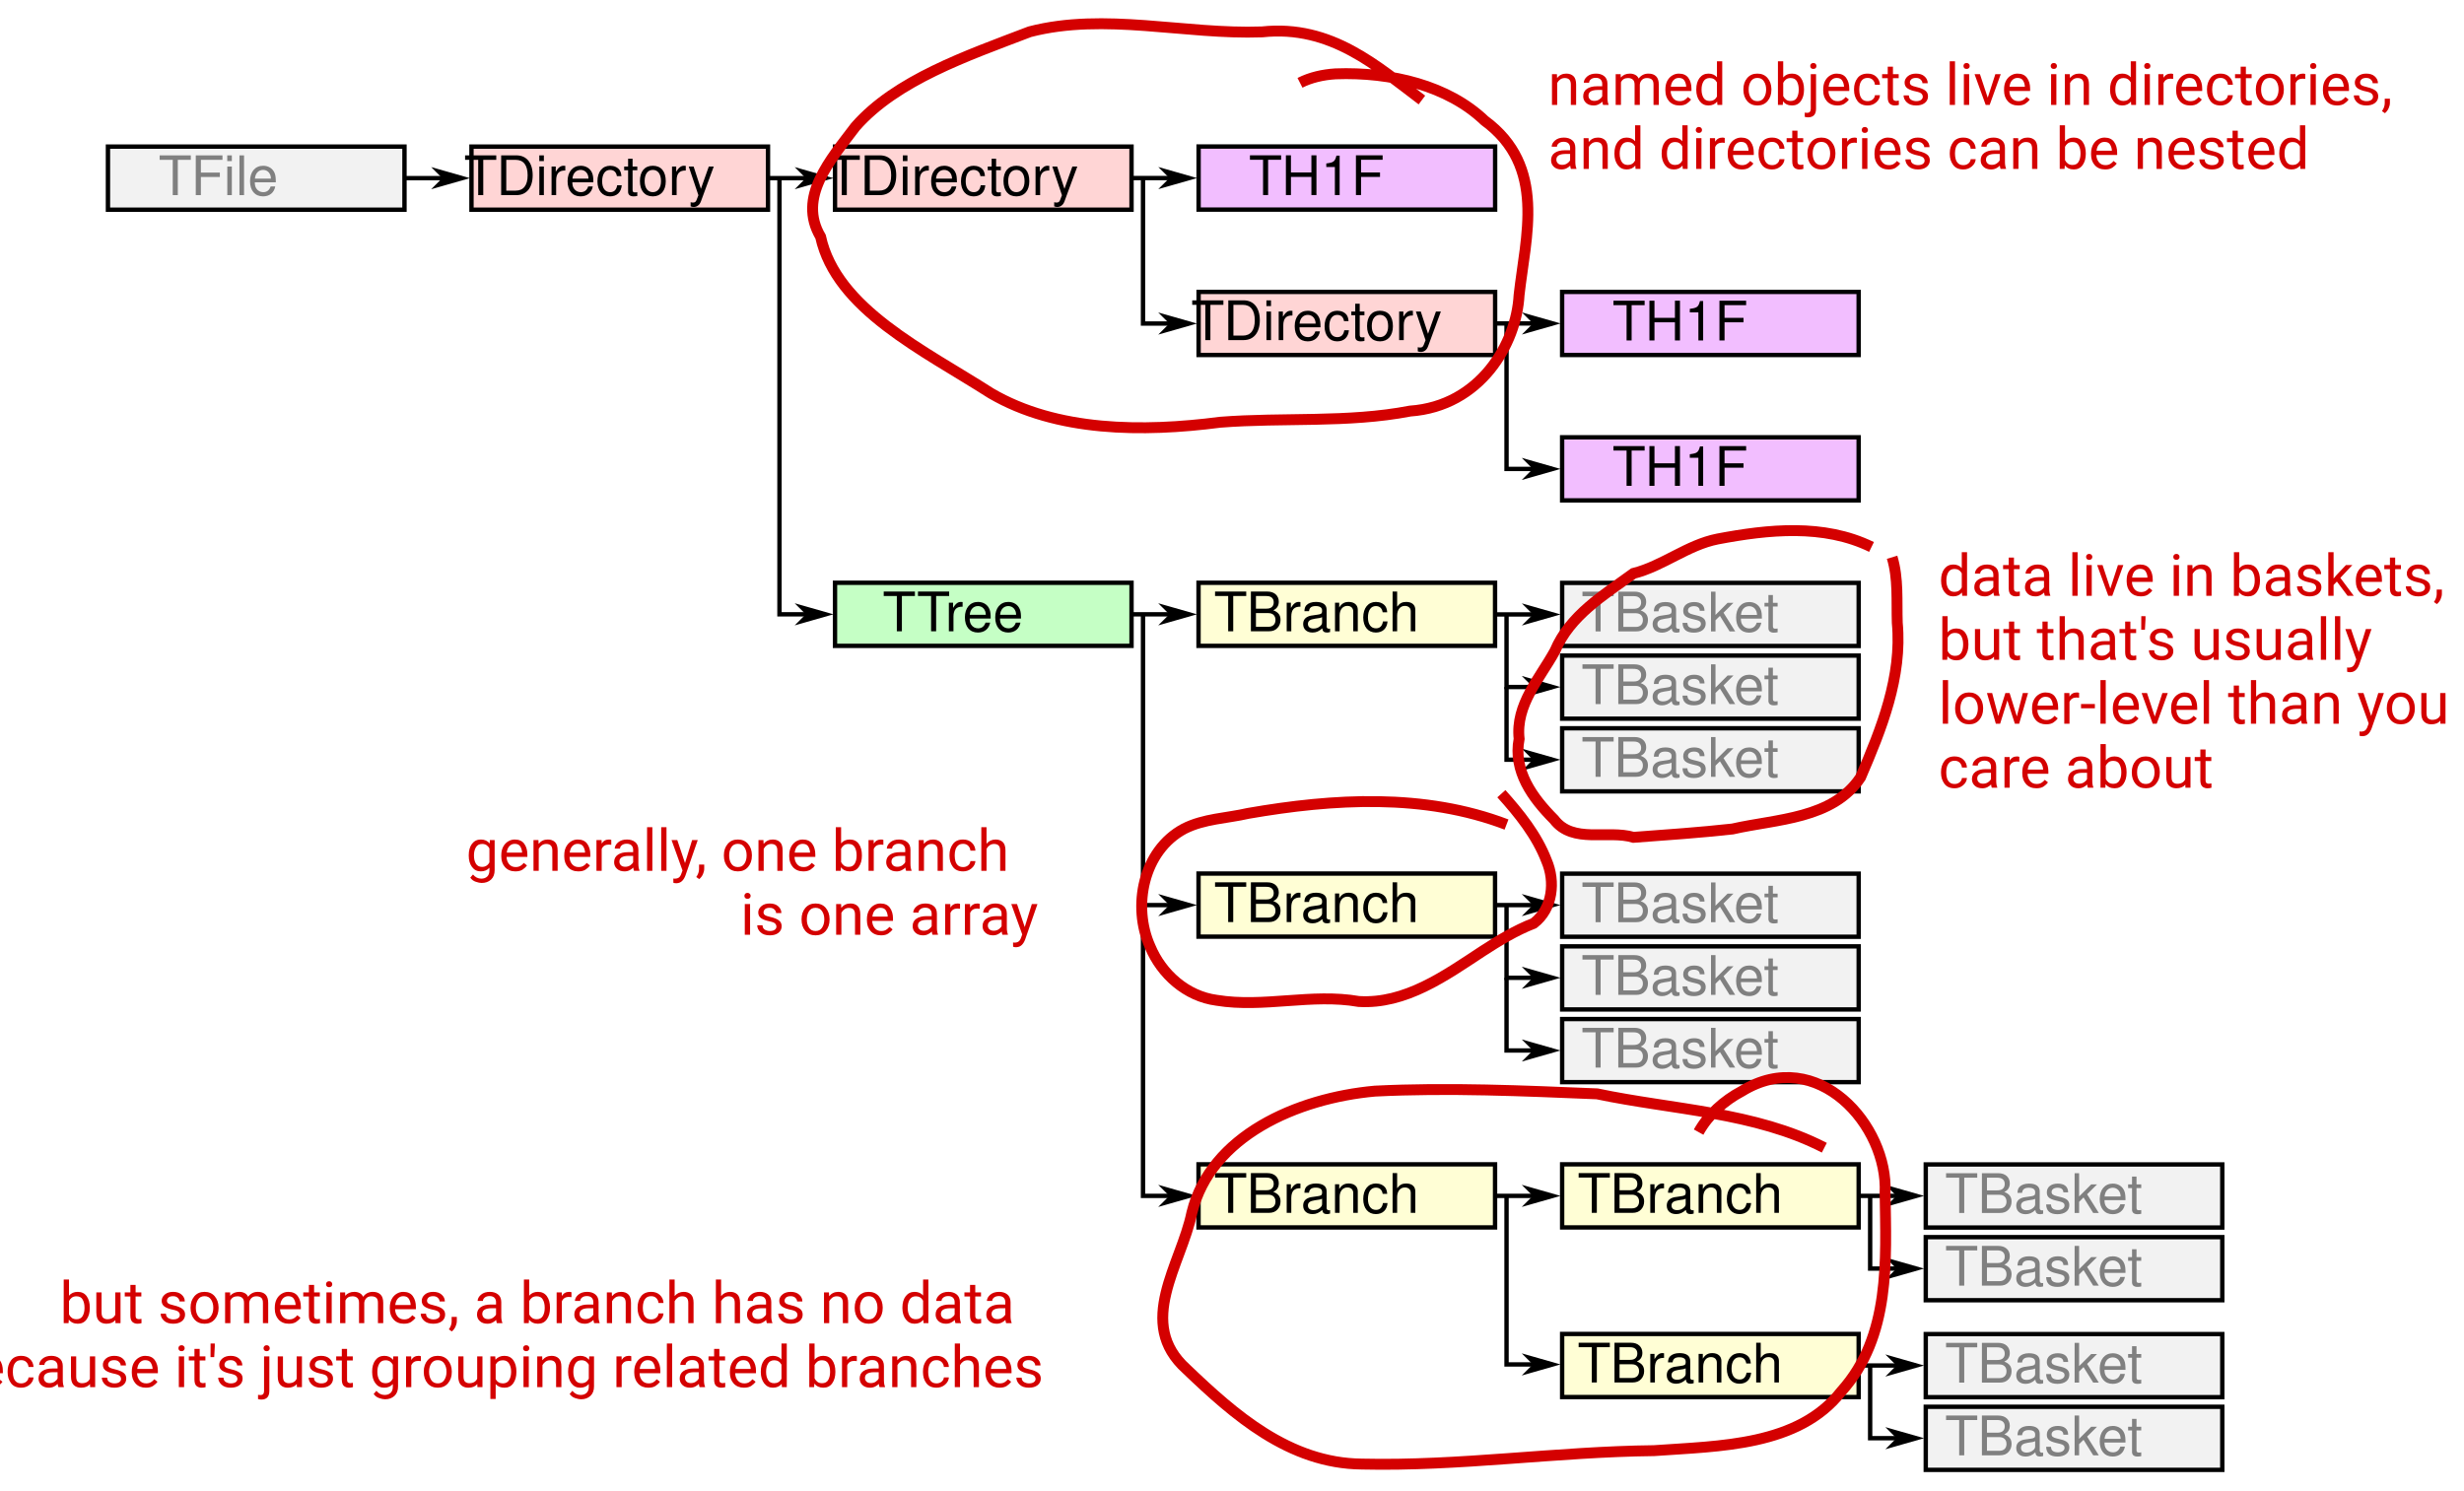
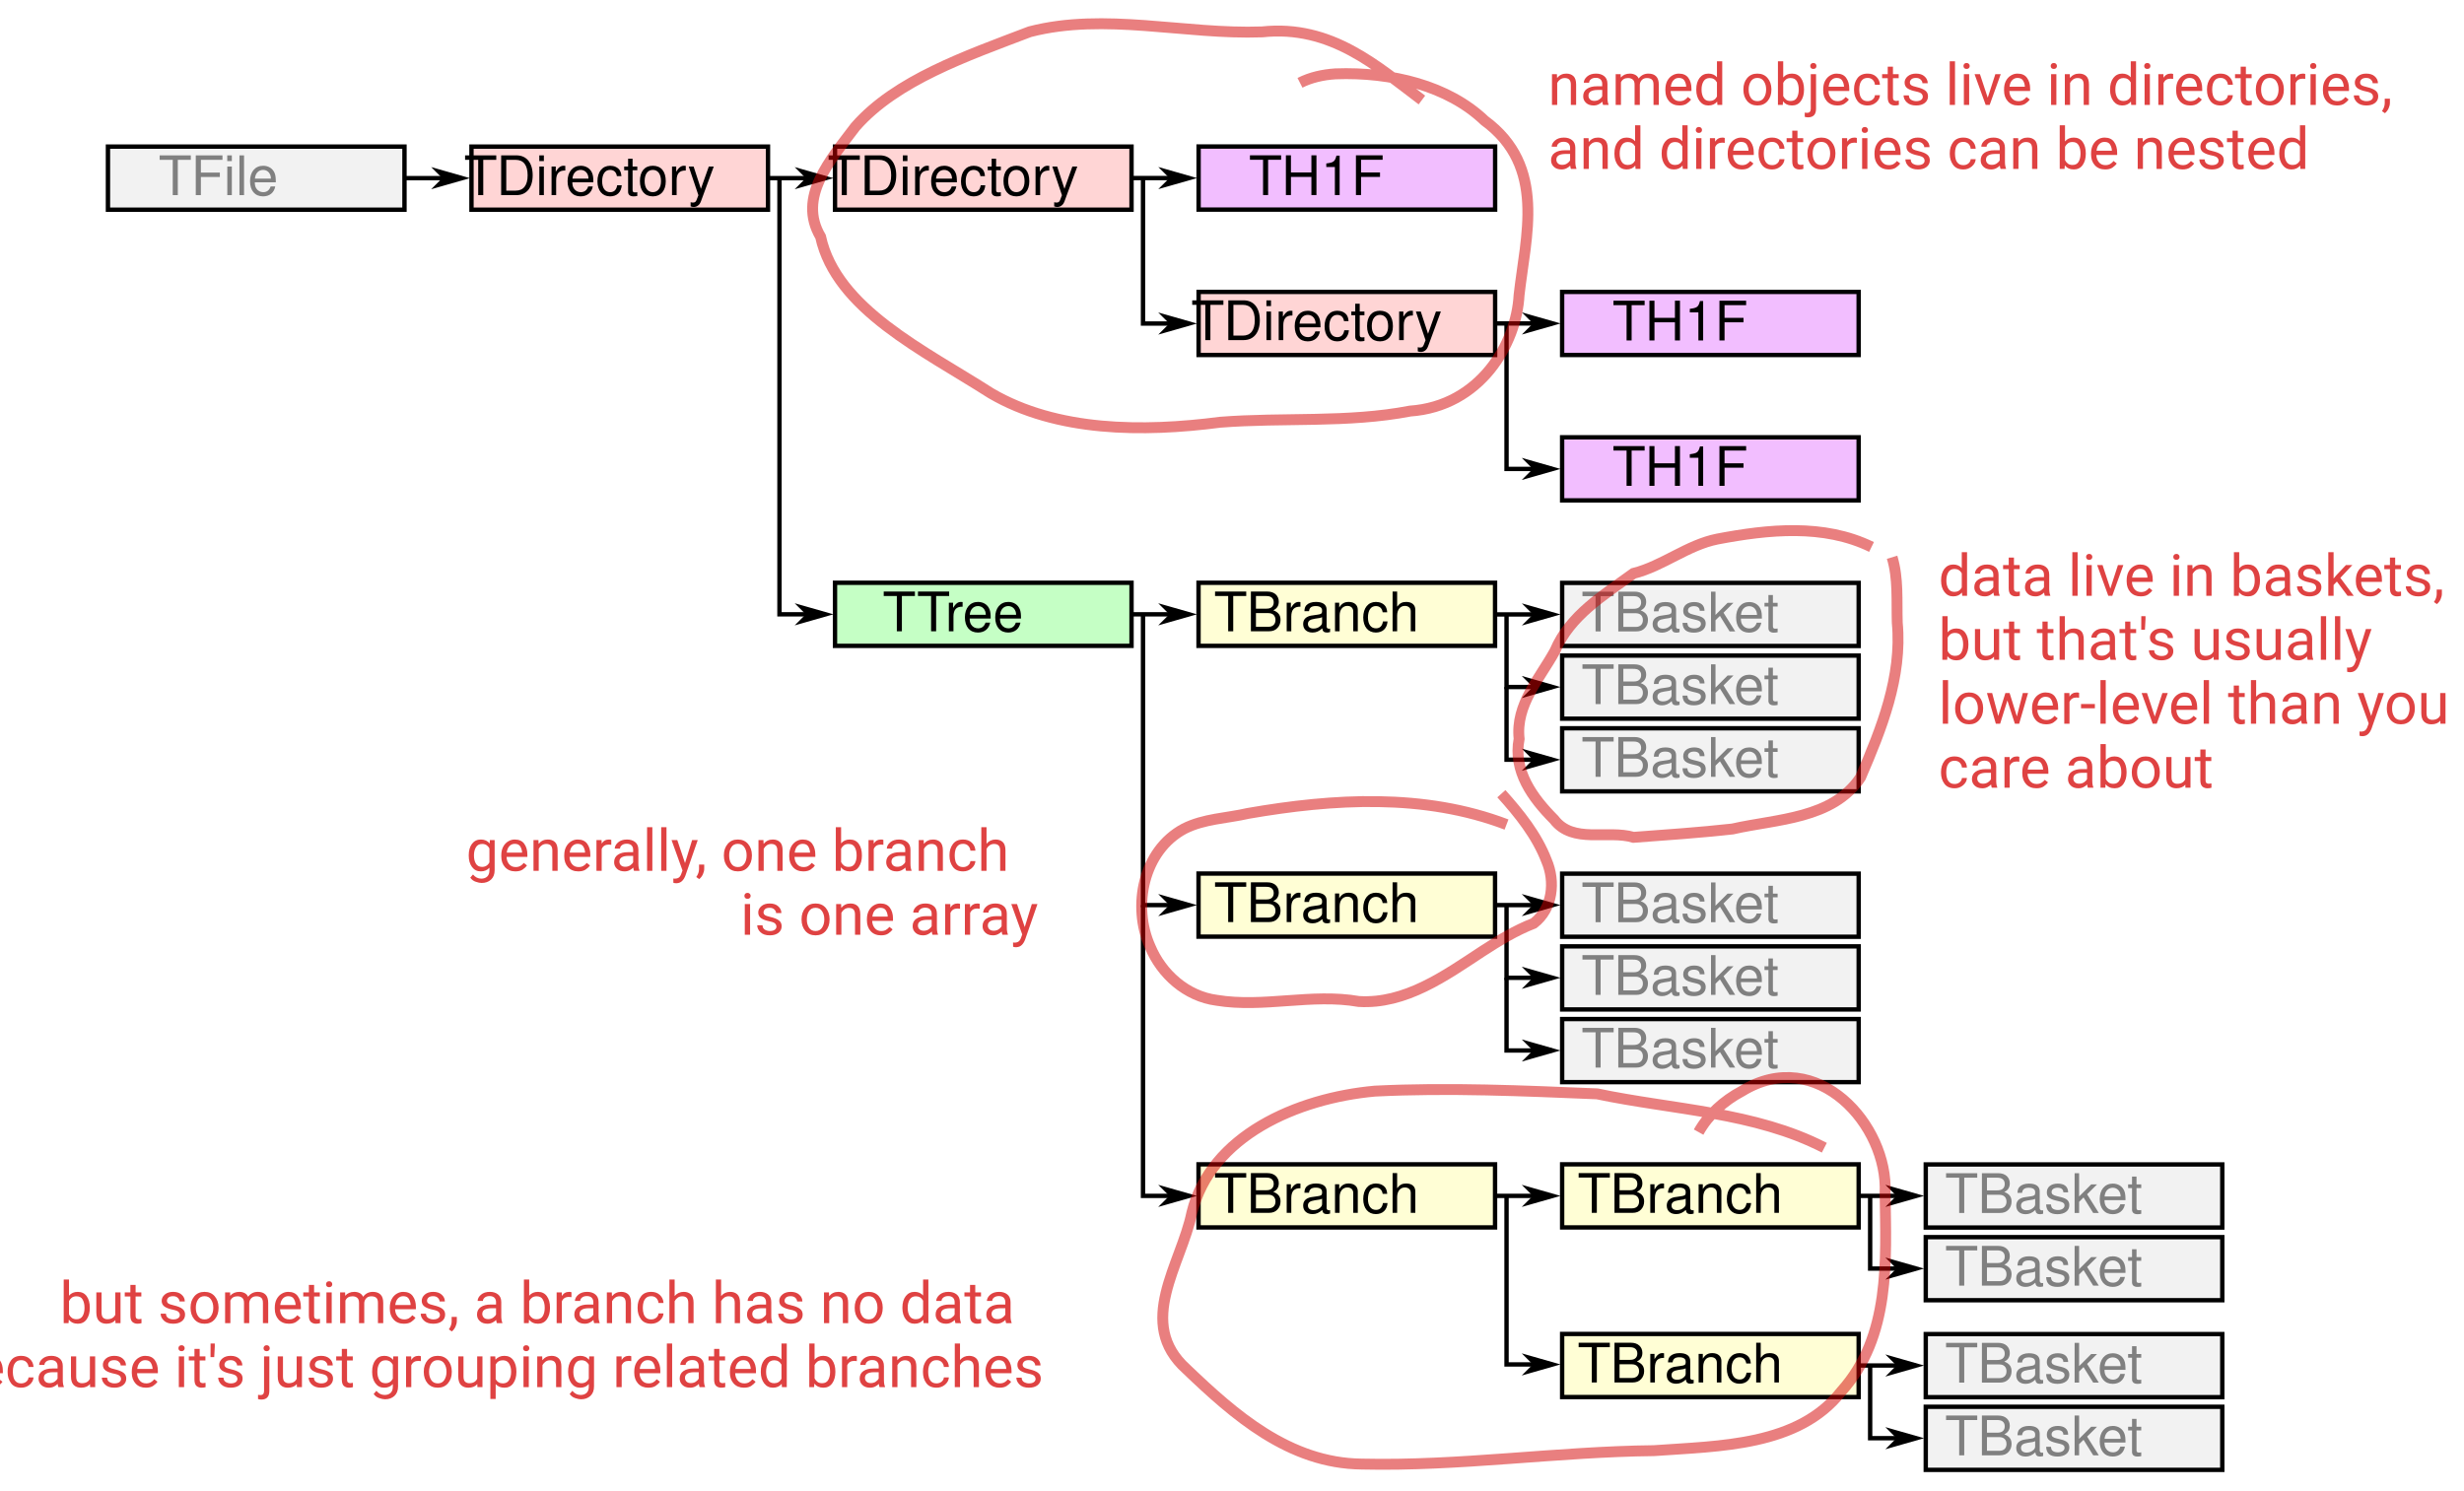
<svg xmlns="http://www.w3.org/2000/svg" width="677.805" height="409.992" id="svg2" version="1.1">
  <defs id="defs4">
    <marker orient="auto" refY="0" refX="0" id="Arrow1Mend" style="overflow:visible">
      <path id="path4067" d="M 0,0 5,-5 -12.5,0 5,5 Z" style="fill-rule:evenodd;stroke:#000000;stroke-width:1pt" transform="matrix(-0.4,0,0,-0.4,-4,0)" />
    </marker>
    <marker orient="auto" refY="0" refX="0" id="Arrow1Mend-3" style="overflow:visible">
      <path id="path4067-6" d="M 0,0 5,-5 -12.5,0 5,5 Z" style="fill-rule:evenodd;stroke:#000000;stroke-width:1pt" transform="matrix(-0.4,0,0,-0.4,-4,0)" />
    </marker>
  </defs>
  <g id="layer1" transform="translate(108.8612,-396.5101)">
    <rect y="716.874" x="420.883" height="17.359" width="81.57" id="rect955" style="color:#000000;display:inline;overflow:visible;visibility:visible;fill:#f2f2f2;fill-opacity:1;stroke:#000000;stroke-width:1.2;stroke-linecap:butt;stroke-linejoin:miter;stroke-miterlimit:4;stroke-dasharray:none;stroke-dashoffset:0;stroke-opacity:1;marker:none;enable-background:accumulate" />
    <rect style="color:#000000;display:inline;overflow:visible;visibility:visible;fill:#f2f2f2;fill-opacity:1;stroke:#000000;stroke-width:1.2;stroke-linecap:butt;stroke-linejoin:miter;stroke-miterlimit:4;stroke-dasharray:none;stroke-dashoffset:0;stroke-opacity:1;marker:none;enable-background:accumulate" id="rect957" width="81.57" height="17.359" x="420.883" y="736.874" />
    <rect y="716.843" x="320.857" height="17.359" width="81.57" id="rect961" style="color:#000000;display:inline;overflow:visible;visibility:visible;fill:#fffed5;fill-opacity:1;stroke:#000000;stroke-width:1.2;stroke-linecap:butt;stroke-linejoin:miter;stroke-miterlimit:4;stroke-dasharray:none;stroke-dashoffset:0;stroke-opacity:1;marker:none;enable-background:accumulate" />
    <text xml:space="preserve" style="font-style:normal;font-variant:normal;font-weight:normal;font-stretch:normal;line-height:0%;font-family:'Nimbus Sans L';-inkscape-font-specification:'Nimbus Sans L';text-align:center;letter-spacing:0px;word-spacing:0px;text-anchor:middle;fill:#000000;fill-opacity:1;stroke:none" x="361.65" y="730.193" id="text965">
      <tspan style="font-size:15px;line-height:1.25" id="tspan963" x="361.65" y="730.193">TBranch</tspan>
    </text>
    <text id="text969" y="730.225" x="461.676" style="font-style:normal;font-variant:normal;font-weight:normal;font-stretch:normal;line-height:0%;font-family:'Nimbus Sans L';-inkscape-font-specification:'Nimbus Sans L';text-align:center;letter-spacing:0px;word-spacing:0px;text-anchor:middle;fill:#808080;fill-opacity:1;stroke:none" xml:space="preserve">
      <tspan style="font-size:15px;line-height:1.25;fill:#808080" y="730.225" x="461.676" id="tspan967">TBasket</tspan>
    </text>
    <text xml:space="preserve" style="font-style:normal;font-variant:normal;font-weight:normal;font-stretch:normal;line-height:0%;font-family:'Nimbus Sans L';-inkscape-font-specification:'Nimbus Sans L';text-align:center;letter-spacing:0px;word-spacing:0px;text-anchor:middle;fill:#808080;fill-opacity:1;stroke:none" x="461.676" y="750.225" id="text973">
      <tspan style="font-size:15px;line-height:1.25;fill:#808080" id="tspan971" x="461.676" y="750.225">TBasket</tspan>
    </text>
    <path style="color:#000000;display:inline;overflow:visible;visibility:visible;fill:none;stroke:#000000;stroke-width:1.2;stroke-linecap:butt;stroke-linejoin:miter;stroke-miterlimit:4;stroke-dasharray:none;stroke-dashoffset:0;stroke-opacity:1;marker:none;marker-end:url(#Arrow1Mend);enable-background:accumulate" d="m 402.427,725.522 h 15.642" id="path979" />
    <path id="path981" d="m 405.584,725.522 v 20 h 12.485" style="color:#000000;display:inline;overflow:visible;visibility:visible;fill:none;stroke:#000000;stroke-width:1.2;stroke-linecap:butt;stroke-linejoin:miter;stroke-miterlimit:4;stroke-dasharray:none;stroke-dashoffset:0;stroke-opacity:1;marker:none;marker-end:url(#Arrow1Mend);enable-background:accumulate" />
    <rect style="color:#000000;display:inline;overflow:visible;visibility:visible;fill:#f2f2f2;fill-opacity:1;stroke:#000000;stroke-width:1.2;stroke-linecap:butt;stroke-linejoin:miter;stroke-miterlimit:4;stroke-dasharray:none;stroke-dashoffset:0;stroke-opacity:1;marker:none;enable-background:accumulate" id="rect3131" width="81.57" height="17.359" x="320.861" y="556.874" />
    <rect y="576.874" x="320.861" height="17.359" width="81.57" id="rect3971" style="color:#000000;display:inline;overflow:visible;visibility:visible;fill:#f2f2f2;fill-opacity:1;stroke:#000000;stroke-width:1.2;stroke-linecap:butt;stroke-linejoin:miter;stroke-miterlimit:4;stroke-dasharray:none;stroke-dashoffset:0;stroke-opacity:1;marker:none;enable-background:accumulate" />
    <rect style="color:#000000;display:inline;overflow:visible;visibility:visible;fill:#f2f2f2;fill-opacity:1;stroke:#000000;stroke-width:1.2;stroke-linecap:butt;stroke-linejoin:miter;stroke-miterlimit:4;stroke-dasharray:none;stroke-dashoffset:0;stroke-opacity:1;marker:none;enable-background:accumulate" id="rect3973" width="81.57" height="17.359" x="320.861" y="596.874" />
    <rect y="636.874" x="320.861" height="17.359" width="81.57" id="rect3975" style="color:#000000;display:inline;overflow:visible;visibility:visible;fill:#f2f2f2;fill-opacity:1;stroke:#000000;stroke-width:1.2;stroke-linecap:butt;stroke-linejoin:miter;stroke-miterlimit:4;stroke-dasharray:none;stroke-dashoffset:0;stroke-opacity:1;marker:none;enable-background:accumulate" />
    <rect style="color:#000000;display:inline;overflow:visible;visibility:visible;fill:#f2f2f2;fill-opacity:1;stroke:#000000;stroke-width:1.2;stroke-linecap:butt;stroke-linejoin:miter;stroke-miterlimit:4;stroke-dasharray:none;stroke-dashoffset:0;stroke-opacity:1;marker:none;enable-background:accumulate" id="rect3977" width="81.57" height="17.359" x="320.861" y="656.874" />
    <rect y="676.874" x="320.861" height="17.359" width="81.57" id="rect3979" style="color:#000000;display:inline;overflow:visible;visibility:visible;fill:#f2f2f2;fill-opacity:1;stroke:#000000;stroke-width:1.2;stroke-linecap:butt;stroke-linejoin:miter;stroke-miterlimit:4;stroke-dasharray:none;stroke-dashoffset:0;stroke-opacity:1;marker:none;enable-background:accumulate" />
    <rect y="476.819" x="220.854" height="17.359" width="81.57" id="rect4007" style="color:#000000;display:inline;overflow:visible;visibility:visible;opacity:1;vector-effect:none;fill:#ffd5d5;fill-opacity:1;stroke:#000000;stroke-width:1.2;stroke-linecap:butt;stroke-linejoin:miter;stroke-miterlimit:4;stroke-dasharray:none;stroke-dashoffset:0;stroke-opacity:1;marker:none;enable-background:accumulate" />
    <rect style="color:#000000;display:inline;overflow:visible;visibility:visible;fill:#f2beff;fill-opacity:1;stroke:#000000;stroke-width:1.2;stroke-linecap:butt;stroke-linejoin:miter;stroke-miterlimit:4;stroke-dasharray:none;stroke-dashoffset:0;stroke-opacity:1;marker:none;enable-background:accumulate" id="rect4009" width="81.57" height="17.359" x="220.854" y="436.819" />
    <rect style="color:#000000;display:inline;overflow:visible;visibility:visible;fill:#fffed5;fill-opacity:1;stroke:#000000;stroke-width:1.2;stroke-linecap:butt;stroke-linejoin:miter;stroke-miterlimit:4;stroke-dasharray:none;stroke-dashoffset:0;stroke-opacity:1;marker:none;enable-background:accumulate" id="rect4017" width="81.57" height="17.359" x="220.834" y="556.843" />
    <rect y="636.843" x="220.834" height="17.359" width="81.57" id="rect4019" style="color:#000000;display:inline;overflow:visible;visibility:visible;fill:#fffed5;fill-opacity:1;stroke:#000000;stroke-width:1.2;stroke-linecap:butt;stroke-linejoin:miter;stroke-miterlimit:4;stroke-dasharray:none;stroke-dashoffset:0;stroke-opacity:1;marker:none;enable-background:accumulate" />
    <rect style="color:#000000;display:inline;overflow:visible;visibility:visible;fill:#fffed5;fill-opacity:1;stroke:#000000;stroke-width:1.2;stroke-linecap:butt;stroke-linejoin:miter;stroke-miterlimit:4;stroke-dasharray:none;stroke-dashoffset:0;stroke-opacity:1;marker:none;enable-background:accumulate" id="rect4021" width="81.57" height="17.359" x="220.834" y="716.843" />
    <rect y="556.843" x="120.834" height="17.359" width="81.57" id="rect4023" style="color:#000000;display:inline;overflow:visible;visibility:visible;fill:#c5ffc5;fill-opacity:1;stroke:#000000;stroke-width:1.2;stroke-linecap:butt;stroke-linejoin:miter;stroke-miterlimit:4;stroke-dasharray:none;stroke-dashoffset:0;stroke-opacity:1;marker:none;enable-background:accumulate" />
    <rect style="color:#000000;display:inline;overflow:visible;visibility:visible;fill:#ffd5d5;fill-opacity:1;stroke:#000000;stroke-width:1.2;stroke-linecap:butt;stroke-linejoin:miter;stroke-miterlimit:4;stroke-dasharray:none;stroke-dashoffset:0;stroke-opacity:1;marker:none;enable-background:accumulate" id="rect4025" width="81.57" height="17.359" x="120.834" y="436.843" />
    <rect y="436.843" x="20.831" height="17.359" width="81.57" id="rect4031" style="color:#000000;display:inline;overflow:visible;visibility:visible;fill:#ffd5d5;fill-opacity:1;stroke:#000000;stroke-width:1.2;stroke-linecap:butt;stroke-linejoin:miter;stroke-miterlimit:4;stroke-dasharray:none;stroke-dashoffset:0;stroke-opacity:1;marker:none;enable-background:accumulate" />
    <text xml:space="preserve" style="font-style:normal;font-variant:normal;font-weight:normal;font-stretch:normal;line-height:0%;font-family:'Nimbus Sans L';-inkscape-font-specification:'Nimbus Sans L';text-align:center;letter-spacing:0px;word-spacing:0px;text-anchor:middle;fill:#000000;fill-opacity:1;stroke:none" x="161.627" y="450.193" id="text3005">
      <tspan id="tspan3007" x="161.627" y="450.193" style="font-size:15px;line-height:1.25">TDirectory</tspan>
    </text>
    <text id="text3009" y="570.193" x="161.627" style="font-style:normal;font-variant:normal;font-weight:normal;font-stretch:normal;line-height:0%;font-family:'Nimbus Sans L';-inkscape-font-specification:'Nimbus Sans L';text-align:center;letter-spacing:0px;word-spacing:0px;text-anchor:middle;fill:#000000;fill-opacity:1;stroke:none" xml:space="preserve">
      <tspan y="570.193" x="161.627" id="tspan3011" style="font-size:15px;line-height:1.25">TTree</tspan>
    </text>
    <text xml:space="preserve" style="font-style:normal;font-variant:normal;font-weight:normal;font-stretch:normal;line-height:0%;font-family:'Nimbus Sans L';-inkscape-font-specification:'Nimbus Sans L';text-align:center;letter-spacing:0px;word-spacing:0px;text-anchor:middle;fill:#000000;fill-opacity:1;stroke:none" x="261.647" y="450.169" id="text3025">
      <tspan id="tspan3027" x="261.647" y="450.169" style="font-size:15px;line-height:1.25">TH1F</tspan>
    </text>
    <text xml:space="preserve" style="font-style:normal;font-variant:normal;font-weight:normal;font-stretch:normal;line-height:0%;font-family:'Nimbus Sans L';-inkscape-font-specification:'Nimbus Sans L';text-align:center;letter-spacing:0px;word-spacing:0px;text-anchor:middle;fill:#000000;fill-opacity:1;stroke:none" x="261.627" y="570.193" id="text3037">
      <tspan id="tspan3039" x="261.627" y="570.193" style="font-size:15px;line-height:1.25">TBranch</tspan>
    </text>
    <text xml:space="preserve" style="font-style:normal;font-variant:normal;font-weight:normal;font-stretch:normal;line-height:0%;font-family:'Nimbus Sans L';-inkscape-font-specification:'Nimbus Sans L';text-align:center;letter-spacing:0px;word-spacing:0px;text-anchor:middle;fill:#000000;fill-opacity:1;stroke:none" x="261.627" y="650.193" id="text3049">
      <tspan id="tspan3051" x="261.627" y="650.193" style="font-size:15px;line-height:1.25">TBranch</tspan>
    </text>
    <text id="text3053" y="730.193" x="261.627" style="font-style:normal;font-variant:normal;font-weight:normal;font-stretch:normal;line-height:0%;font-family:'Nimbus Sans L';-inkscape-font-specification:'Nimbus Sans L';text-align:center;letter-spacing:0px;word-spacing:0px;text-anchor:middle;fill:#000000;fill-opacity:1;stroke:none" xml:space="preserve">
      <tspan y="730.193" x="261.627" id="tspan3055" style="font-size:15px;line-height:1.25">TBranch</tspan>
    </text>
    <text xml:space="preserve" style="font-style:normal;font-variant:normal;font-weight:normal;font-stretch:normal;line-height:0%;font-family:'Nimbus Sans L';-inkscape-font-specification:'Nimbus Sans L';text-align:center;letter-spacing:0px;word-spacing:0px;text-anchor:middle;fill:#808080;fill-opacity:1;stroke:none" x="361.654" y="570.225" id="text3093">
      <tspan id="tspan3095" x="361.654" y="570.225" style="font-size:15px;line-height:1.25;fill:#808080">TBasket</tspan>
    </text>
    <text id="text3097" y="590.225" x="361.654" style="font-style:normal;font-variant:normal;font-weight:normal;font-stretch:normal;line-height:0%;font-family:'Nimbus Sans L';-inkscape-font-specification:'Nimbus Sans L';text-align:center;letter-spacing:0px;word-spacing:0px;text-anchor:middle;fill:#808080;fill-opacity:1;stroke:none" xml:space="preserve">
      <tspan y="590.225" x="361.654" id="tspan3099" style="font-size:15px;line-height:1.25;fill:#808080">TBasket</tspan>
    </text>
    <text xml:space="preserve" style="font-style:normal;font-variant:normal;font-weight:normal;font-stretch:normal;line-height:0%;font-family:'Nimbus Sans L';-inkscape-font-specification:'Nimbus Sans L';text-align:center;letter-spacing:0px;word-spacing:0px;text-anchor:middle;fill:#808080;fill-opacity:1;stroke:none" x="361.654" y="610.225" id="text3101">
      <tspan id="tspan3103" x="361.654" y="610.225" style="font-size:15px;line-height:1.25;fill:#808080">TBasket</tspan>
    </text>
    <text id="text3105" y="650.225" x="361.654" style="font-style:normal;font-variant:normal;font-weight:normal;font-stretch:normal;line-height:0%;font-family:'Nimbus Sans L';-inkscape-font-specification:'Nimbus Sans L';text-align:center;letter-spacing:0px;word-spacing:0px;text-anchor:middle;fill:#808080;fill-opacity:1;stroke:none" xml:space="preserve">
      <tspan y="650.225" x="361.654" id="tspan3107" style="font-size:15px;line-height:1.25;fill:#808080">TBasket</tspan>
    </text>
    <text xml:space="preserve" style="font-style:normal;font-variant:normal;font-weight:normal;font-stretch:normal;line-height:0%;font-family:'Nimbus Sans L';-inkscape-font-specification:'Nimbus Sans L';text-align:center;letter-spacing:0px;word-spacing:0px;text-anchor:middle;fill:#808080;fill-opacity:1;stroke:none" x="361.654" y="670.225" id="text3109">
      <tspan id="tspan3111" x="361.654" y="670.225" style="font-size:15px;line-height:1.25;fill:#808080">TBasket</tspan>
    </text>
    <text id="text3113" y="690.225" x="361.654" style="font-style:normal;font-variant:normal;font-weight:normal;font-stretch:normal;line-height:0%;font-family:'Nimbus Sans L';-inkscape-font-specification:'Nimbus Sans L';text-align:center;letter-spacing:0px;word-spacing:0px;text-anchor:middle;fill:#808080;fill-opacity:1;stroke:none" xml:space="preserve">
      <tspan y="690.225" x="361.654" id="tspan3115" style="font-size:15px;line-height:1.25;fill:#808080">TBasket</tspan>
    </text>
    <path style="color:#000000;display:inline;overflow:visible;visibility:visible;fill:none;stroke:#000000;stroke-width:1.2;stroke-linecap:butt;stroke-linejoin:miter;stroke-miterlimit:4;stroke-dasharray:none;stroke-dashoffset:0;stroke-opacity:1;marker:none;marker-end:url(#Arrow1Mend);enable-background:accumulate" d="m 302.431,565.554 h 15.642" id="path4052" />
    <path id="path4514" d="m 302.404,725.522 h 15.642" style="color:#000000;display:inline;overflow:visible;visibility:visible;fill:none;stroke:#000000;stroke-width:1.2;stroke-linecap:butt;stroke-linejoin:miter;stroke-miterlimit:4;stroke-dasharray:none;stroke-dashoffset:0;stroke-opacity:1;marker:none;marker-end:url(#Arrow1Mend);enable-background:accumulate" />
    <path style="color:#000000;display:inline;overflow:visible;visibility:visible;fill:none;stroke:#000000;stroke-width:1.2;stroke-linecap:butt;stroke-linejoin:miter;stroke-miterlimit:4;stroke-dasharray:none;stroke-dashoffset:0;stroke-opacity:1;marker:none;marker-end:url(#Arrow1Mend);enable-background:accumulate" d="m 302.404,645.522 h 15.642" id="path4516" />
    <path style="color:#000000;display:inline;overflow:visible;visibility:visible;fill:none;stroke:#000000;stroke-width:1.2;stroke-linecap:butt;stroke-linejoin:miter;stroke-miterlimit:4;stroke-dasharray:none;stroke-dashoffset:0;stroke-opacity:1;marker:none;marker-end:url(#Arrow1Mend);enable-background:accumulate" d="M 202.424,445.498 H 218.066" id="path4524" />
    <path style="color:#000000;display:inline;overflow:visible;visibility:visible;fill:none;stroke:#000000;stroke-width:1.2;stroke-linecap:butt;stroke-linejoin:miter;stroke-miterlimit:4;stroke-dasharray:none;stroke-dashoffset:0;stroke-opacity:1;marker:none;marker-end:url(#Arrow1Mend);enable-background:accumulate" d="m 202.404,565.522 h 15.642" id="path4528" />
    <path style="color:#000000;display:inline;overflow:visible;visibility:visible;fill:none;stroke:#000000;stroke-width:1.2;stroke-linecap:butt;stroke-linejoin:miter;stroke-miterlimit:4;stroke-dasharray:none;stroke-dashoffset:0;stroke-opacity:1;marker:none;marker-end:url(#Arrow1Mend);enable-background:accumulate" d="m 102.404,445.522 h 15.642" id="path4532" />
    <path style="color:#000000;display:inline;overflow:visible;visibility:visible;fill:none;stroke:#000000;stroke-width:1.2;stroke-linecap:butt;stroke-linejoin:miter;stroke-miterlimit:4;stroke-dasharray:none;stroke-dashoffset:0;stroke-opacity:1;marker:none;marker-end:url(#Arrow1Mend);enable-background:accumulate" d="m 205.561,445.522 v 40 h 12.485" id="path4559" />
    <path id="path4669" d="m 205.561,565.522 v 80 h 12.485" style="color:#000000;display:inline;overflow:visible;visibility:visible;fill:none;stroke:#000000;stroke-width:1.2;stroke-linecap:butt;stroke-linejoin:miter;stroke-miterlimit:4;stroke-dasharray:none;stroke-dashoffset:0;stroke-opacity:1;marker:none;marker-end:url(#Arrow1Mend);enable-background:accumulate" />
    <path style="color:#000000;display:inline;overflow:visible;visibility:visible;fill:none;stroke:#000000;stroke-width:1.2;stroke-linecap:butt;stroke-linejoin:miter;stroke-miterlimit:4;stroke-dasharray:none;stroke-dashoffset:0;stroke-opacity:1;marker:none;marker-end:url(#Arrow1Mend);enable-background:accumulate" d="m 205.561,645.522 v 80 h 12.485" id="path4671" />
    <path style="color:#000000;display:inline;overflow:visible;visibility:visible;fill:none;stroke:#000000;stroke-width:1.2;stroke-linecap:butt;stroke-linejoin:miter;stroke-miterlimit:4;stroke-dasharray:none;stroke-dashoffset:0;stroke-opacity:1;marker:none;marker-end:url(#Arrow1Mend);enable-background:accumulate" d="m 305.561,565.522 v 20 h 12.485" id="path4673" />
    <path id="path4675" d="m 305.561,585.522 v 20 h 12.485" style="color:#000000;display:inline;overflow:visible;visibility:visible;fill:none;stroke:#000000;stroke-width:1.2;stroke-linecap:butt;stroke-linejoin:miter;stroke-miterlimit:4;stroke-dasharray:none;stroke-dashoffset:0;stroke-opacity:1;marker:none;marker-end:url(#Arrow1Mend);enable-background:accumulate" />
    <path style="color:#000000;display:inline;overflow:visible;visibility:visible;fill:none;stroke:#000000;stroke-width:1.2;stroke-linecap:butt;stroke-linejoin:miter;stroke-miterlimit:4;stroke-dasharray:none;stroke-dashoffset:0;stroke-opacity:1;marker:none;marker-end:url(#Arrow1Mend);enable-background:accumulate" d="m 305.561,645.522 v 20 h 12.485" id="path4677" />
    <path id="path4679" d="m 305.561,665.522 v 20 h 12.485" style="color:#000000;display:inline;overflow:visible;visibility:visible;fill:none;stroke:#000000;stroke-width:1.2;stroke-linecap:butt;stroke-linejoin:miter;stroke-miterlimit:4;stroke-dasharray:none;stroke-dashoffset:0;stroke-opacity:1;marker:none;marker-end:url(#Arrow1Mend);enable-background:accumulate" />
    <path id="path4683" d="m 305.561,725.272 v 46.625 h 12.485" style="color:#000000;display:inline;overflow:visible;visibility:visible;fill:none;stroke:#000000;stroke-width:1.2;stroke-linecap:butt;stroke-linejoin:miter;stroke-miterlimit:4;stroke-dasharray:none;stroke-dashoffset:0;stroke-opacity:1;marker:none;marker-end:url(#Arrow1Mend);enable-background:accumulate" />
    <path style="color:#000000;display:inline;overflow:visible;visibility:visible;fill:none;stroke:#000000;stroke-width:1.2;stroke-linecap:butt;stroke-linejoin:miter;stroke-miterlimit:4;stroke-dasharray:none;stroke-dashoffset:0;stroke-opacity:1;marker:none;marker-end:url(#Arrow1Mend);enable-background:accumulate" d="m 105.558,445.522 v 120 h 12.485" id="path4704" />
    <rect style="color:#000000;display:inline;overflow:visible;visibility:visible;fill:#f2f2f2;fill-opacity:1;stroke:#000000;stroke-width:1.2;stroke-linecap:butt;stroke-linejoin:miter;stroke-miterlimit:4;stroke-dasharray:none;stroke-dashoffset:0;stroke-opacity:1;marker:none;enable-background:accumulate" id="rect1005" width="81.57" height="17.359" x="420.883" y="763.544" />
    <rect y="783.544" x="420.883" height="17.359" width="81.57" id="rect1007" style="color:#000000;display:inline;overflow:visible;visibility:visible;fill:#f2f2f2;fill-opacity:1;stroke:#000000;stroke-width:1.2;stroke-linecap:butt;stroke-linejoin:miter;stroke-miterlimit:4;stroke-dasharray:none;stroke-dashoffset:0;stroke-opacity:1;marker:none;enable-background:accumulate" />
    <rect style="color:#000000;display:inline;overflow:visible;visibility:visible;fill:#fffed5;fill-opacity:1;stroke:#000000;stroke-width:1.2;stroke-linecap:butt;stroke-linejoin:miter;stroke-miterlimit:4;stroke-dasharray:none;stroke-dashoffset:0;stroke-opacity:1;marker:none;enable-background:accumulate" id="rect1009" width="81.57" height="17.359" x="320.857" y="763.512" />
    <text id="text1013" y="776.862" x="361.65" style="font-style:normal;font-variant:normal;font-weight:normal;font-stretch:normal;line-height:0%;font-family:'Nimbus Sans L';-inkscape-font-specification:'Nimbus Sans L';text-align:center;letter-spacing:0px;word-spacing:0px;text-anchor:middle;fill:#000000;fill-opacity:1;stroke:none" xml:space="preserve">
      <tspan y="776.862" x="361.65" id="tspan1011" style="font-size:15px;line-height:1.25">TBranch</tspan>
    </text>
    <text xml:space="preserve" style="font-style:normal;font-variant:normal;font-weight:normal;font-stretch:normal;line-height:0%;font-family:'Nimbus Sans L';-inkscape-font-specification:'Nimbus Sans L';text-align:center;letter-spacing:0px;word-spacing:0px;text-anchor:middle;fill:#808080;fill-opacity:1;stroke:none" x="461.676" y="776.894" id="text1017">
      <tspan id="tspan1015" x="461.676" y="776.894" style="font-size:15px;line-height:1.25;fill:#808080">TBasket</tspan>
    </text>
    <text id="text1021" y="796.894" x="461.676" style="font-style:normal;font-variant:normal;font-weight:normal;font-stretch:normal;line-height:0%;font-family:'Nimbus Sans L';-inkscape-font-specification:'Nimbus Sans L';text-align:center;letter-spacing:0px;word-spacing:0px;text-anchor:middle;fill:#808080;fill-opacity:1;stroke:none" xml:space="preserve">
      <tspan y="796.894" x="461.676" id="tspan1019" style="font-size:15px;line-height:1.25;fill:#808080">TBasket</tspan>
    </text>
    <path id="path1023" d="m 402.427,772.191 h 15.642" style="color:#000000;display:inline;overflow:visible;visibility:visible;fill:none;stroke:#000000;stroke-width:1.2;stroke-linecap:butt;stroke-linejoin:miter;stroke-miterlimit:4;stroke-dasharray:none;stroke-dashoffset:0;stroke-opacity:1;marker:none;marker-end:url(#Arrow1Mend);enable-background:accumulate" />
    <path style="color:#000000;display:inline;overflow:visible;visibility:visible;fill:none;stroke:#000000;stroke-width:1.2;stroke-linecap:butt;stroke-linejoin:miter;stroke-miterlimit:4;stroke-dasharray:none;stroke-dashoffset:0;stroke-opacity:1;marker:none;marker-end:url(#Arrow1Mend);enable-background:accumulate" d="m 405.584,772.191 v 20 h 12.485" id="path1025" />
    <rect y="516.819" x="320.852" height="17.359" width="81.57" id="rect1039" style="color:#000000;display:inline;overflow:visible;visibility:visible;fill:#f2beff;fill-opacity:1;stroke:#000000;stroke-width:1.2;stroke-linecap:butt;stroke-linejoin:miter;stroke-miterlimit:4;stroke-dasharray:none;stroke-dashoffset:0;stroke-opacity:1;marker:none;enable-background:accumulate" />
    <rect style="color:#000000;display:inline;overflow:visible;visibility:visible;fill:#f2beff;fill-opacity:1;stroke:#000000;stroke-width:1.2;stroke-linecap:butt;stroke-linejoin:miter;stroke-miterlimit:4;stroke-dasharray:none;stroke-dashoffset:0;stroke-opacity:1;marker:none;enable-background:accumulate" id="rect1041" width="81.57" height="17.359" x="320.852" y="476.819" />
    <text xml:space="preserve" style="font-style:normal;font-variant:normal;font-weight:normal;font-stretch:normal;line-height:0%;font-family:'Nimbus Sans L';-inkscape-font-specification:'Nimbus Sans L';text-align:center;letter-spacing:0px;word-spacing:0px;text-anchor:middle;fill:#000000;fill-opacity:1;stroke:none" x="361.645" y="490.169" id="text1045">
      <tspan style="font-size:15px;line-height:1.25" id="tspan1043" x="361.645" y="490.169">TH1F</tspan>
    </text>
    <text id="text1049" y="530.169" x="361.645" style="font-style:normal;font-variant:normal;font-weight:normal;font-stretch:normal;line-height:0%;font-family:'Nimbus Sans L';-inkscape-font-specification:'Nimbus Sans L';text-align:center;letter-spacing:0px;word-spacing:0px;text-anchor:middle;fill:#000000;fill-opacity:1;stroke:none" xml:space="preserve">
      <tspan style="font-size:15px;line-height:1.25" y="530.169" x="361.645" id="tspan1047">TH1F</tspan>
    </text>
    <path style="color:#000000;display:inline;overflow:visible;visibility:visible;fill:none;stroke:#000000;stroke-width:1.2;stroke-linecap:butt;stroke-linejoin:miter;stroke-miterlimit:4;stroke-dasharray:none;stroke-dashoffset:0;stroke-opacity:1;marker:none;marker-end:url(#Arrow1Mend);enable-background:accumulate" d="m 305.56,485.522 v 40 h 12.485" id="path1051" />
    <text id="text1071" y="490.081" x="261.646" style="font-style:normal;font-variant:normal;font-weight:normal;font-stretch:normal;line-height:0%;font-family:'Nimbus Sans L';-inkscape-font-specification:'Nimbus Sans L';text-align:center;letter-spacing:0px;word-spacing:0px;text-anchor:middle;fill:#000000;fill-opacity:1;stroke:none" xml:space="preserve">
      <tspan style="font-size:15px;line-height:1.25" y="490.081" x="261.646" id="tspan1069">TDirectory</tspan>
    </text>
    <path id="path1073" d="m 302.438,485.498 h 15.642" style="color:#000000;display:inline;overflow:visible;visibility:visible;fill:none;stroke:#000000;stroke-width:1.2;stroke-linecap:butt;stroke-linejoin:miter;stroke-miterlimit:4;stroke-dasharray:none;stroke-dashoffset:0;stroke-opacity:1;marker:none;marker-end:url(#Arrow1Mend);enable-background:accumulate" />
    <rect style="color:#000000;display:inline;overflow:visible;visibility:visible;opacity:1;vector-effect:none;fill:#f2f2f2;fill-opacity:1;stroke:#000000;stroke-width:1.2;stroke-linecap:butt;stroke-linejoin:miter;stroke-miterlimit:4;stroke-dasharray:none;stroke-dashoffset:0;stroke-opacity:1;marker:none;enable-background:accumulate" id="rect1077" width="81.57" height="17.359" x="-79.166" y="436.843" />
    <text id="text1081" y="450.193" x="-38.373" style="font-style:normal;font-variant:normal;font-weight:normal;font-stretch:normal;font-size:15px;line-height:1.25;font-family:'Nimbus Sans L';-inkscape-font-specification:'Nimbus Sans L';font-variant-ligatures:normal;font-variant-position:normal;font-variant-caps:normal;font-variant-numeric:normal;font-variant-alternates:normal;font-feature-settings:normal;text-indent:0;text-align:center;text-decoration:none;text-decoration-line:none;text-decoration-style:solid;text-decoration-color:#000000;letter-spacing:0px;word-spacing:0px;text-transform:none;writing-mode:lr-tb;direction:ltr;text-orientation:mixed;dominant-baseline:auto;baseline-shift:baseline;text-anchor:middle;white-space:normal;shape-padding:0;opacity:1;vector-effect:none;fill:#808080;fill-opacity:1;stroke:none;stroke-width:1;stroke-linecap:butt;stroke-linejoin:miter;stroke-miterlimit:4;stroke-dasharray:none;stroke-dashoffset:0;stroke-opacity:1" xml:space="preserve">
      <tspan style="font-style:normal;font-variant:normal;font-weight:normal;font-stretch:normal;font-size:15px;line-height:1.25;font-family:'Nimbus Sans L';-inkscape-font-specification:'Nimbus Sans L';font-variant-ligatures:normal;font-variant-position:normal;font-variant-caps:normal;font-variant-numeric:normal;font-variant-alternates:normal;font-feature-settings:normal;text-indent:0;text-align:center;text-decoration:none;text-decoration-line:none;text-decoration-style:solid;text-decoration-color:#000000;letter-spacing:0px;word-spacing:0px;text-transform:none;writing-mode:lr-tb;direction:ltr;text-orientation:mixed;dominant-baseline:auto;baseline-shift:baseline;text-anchor:middle;white-space:normal;shape-padding:0;vector-effect:none;fill:#808080;fill-opacity:1;stroke:none;stroke-width:1;stroke-linecap:butt;stroke-linejoin:miter;stroke-miterlimit:4;stroke-dasharray:none;stroke-dashoffset:0;stroke-opacity:1" y="450.193" x="-38.373" id="tspan1079">TFile</tspan>
    </text>
    <path id="path1083" d="M 2.406,445.522 H 18.049" style="color:#000000;display:inline;overflow:visible;visibility:visible;fill:none;stroke:#000000;stroke-width:1.2;stroke-linecap:butt;stroke-linejoin:miter;stroke-miterlimit:4;stroke-dasharray:none;stroke-dashoffset:0;stroke-opacity:1;marker:none;marker-end:url(#Arrow1Mend);enable-background:accumulate" />
    <text id="text1087" y="450.193" x="61.624" style="font-style:normal;font-variant:normal;font-weight:normal;font-stretch:normal;line-height:0%;font-family:'Nimbus Sans L';-inkscape-font-specification:'Nimbus Sans L';text-align:center;letter-spacing:0px;word-spacing:0px;text-anchor:middle;fill:#000000;fill-opacity:1;stroke:none" xml:space="preserve">
      <tspan style="font-size:15px;line-height:1.25" y="450.193" x="61.624" id="tspan1085">TDirectory</tspan>
    </text>
-     <path style="opacity:1;vector-effect:none;fill:none;fill-opacity:1;stroke:#d40000;stroke-width:3;stroke-linecap:butt;stroke-linejoin:miter;stroke-miterlimit:4;stroke-dasharray:none;stroke-dashoffset:0;stroke-opacity:1" d="m 405.966,546.994 c -13.179,-6.442 -28.434,-4.829 -42.348,-2.193 -8.327,1.65 -14.988,7.407 -23.129,9.464 -8.194,5.98 -17.479,11.535 -21.605,21.316 -4.206,7.672 -10.887,14.761 -9.859,24.206 -1.704,8.853 3.688,16.244 9.618,22.189 5.173,6.774 14.739,2.772 21.857,4.904 9.082,-0.666 18.224,-1.308 27.211,-2.295 12.15,-2.777 27.574,-2.696 35.229,-14.198 5.768,-13.393 11.497,-27.612 10.105,-42.553 -0.197,-6.003 0.34,-12.187 -1.423,-18.01" id="path1119" />
-     <text xml:space="preserve" style="font-style:normal;font-variant:normal;font-weight:normal;font-stretch:normal;font-size:16px;line-height:1.1;font-family:Roboto;-inkscape-font-specification:Roboto;text-align:start;letter-spacing:0px;word-spacing:0px;text-anchor:start;fill:#d40000;fill-opacity:1;stroke:none" x="424.35" y="560.429" id="text1126">
+     <path style="opacity:1;vector-effect:none;fill:none;fill-opacity:1;stroke:#d40000;stroke-width:3;stroke-linecap:butt;stroke-linejoin:miter;stroke-miterlimit:4;stroke-dasharray:none;stroke-dashoffset:0;stroke-opacity:0.502" d="m 405.966,546.994 c -13.179,-6.442 -28.434,-4.829 -42.348,-2.193 -8.327,1.65 -14.988,7.407 -23.129,9.464 -8.194,5.98 -17.479,11.535 -21.605,21.316 -4.206,7.672 -10.887,14.761 -9.859,24.206 -1.704,8.853 3.688,16.244 9.618,22.189 5.173,6.774 14.739,2.772 21.857,4.904 9.082,-0.666 18.224,-1.308 27.211,-2.295 12.15,-2.777 27.574,-2.696 35.229,-14.198 5.768,-13.393 11.497,-27.612 10.105,-42.553 -0.197,-6.003 0.34,-12.187 -1.423,-18.01" id="path1119" />
+     <text xml:space="preserve" style="font-style:normal;font-variant:normal;font-weight:normal;font-stretch:normal;font-size:16px;line-height:1.1;font-family:Roboto;-inkscape-font-specification:Roboto;text-align:start;letter-spacing:0px;word-spacing:0px;text-anchor:start;fill:#d40000;fill-opacity:0.742;stroke:none;" x="424.35" y="560.429" id="text1126">
      <tspan id="tspan1124" x="424.35" y="560.429">data live in baskets,</tspan>
      <tspan x="424.35" y="578.029" id="tspan1128">but that's usually</tspan>
      <tspan x="424.35" y="595.629" id="tspan1130">lower-level than you</tspan>
      <tspan x="424.35" y="613.229" id="tspan1132">care about</tspan>
    </text>
-     <path style="opacity:1;vector-effect:none;fill:none;fill-opacity:1;stroke:#d40000;stroke-width:3;stroke-linecap:butt;stroke-linejoin:miter;stroke-miterlimit:4;stroke-dasharray:none;stroke-dashoffset:0;stroke-opacity:1" d="m 305.557,623.361 c -22.65,-8.649 -47.606,-7.149 -71.058,-3.074 -5.875,1.361 -12.158,1.451 -17.61,4.225 -11.277,5.987 -14.366,21.312 -9.379,32.417 3.148,7.587 10.004,13.692 18.3,14.777 12.986,2.137 26.132,-1.953 39.114,0.335 12.844,0.783 23.779,-7.112 33.981,-13.811 4.502,-2.916 9.115,-5.735 14.13,-7.688 5.256,-4.009 6.011,-11.503 3.514,-17.274 -2.682,-6.971 -7.463,-12.893 -12.407,-18.393" id="path1149" />
-     <text xml:space="preserve" style="font-style:normal;font-variant:normal;font-weight:normal;font-stretch:normal;font-size:16px;line-height:1.1;font-family:Roboto;-inkscape-font-specification:Roboto;font-variant-ligatures:normal;font-variant-position:normal;font-variant-caps:normal;font-variant-numeric:normal;font-variant-alternates:normal;font-feature-settings:normal;text-indent:0;text-align:end;text-decoration:none;text-decoration-line:none;text-decoration-style:solid;text-decoration-color:#000000;letter-spacing:0px;word-spacing:0px;text-transform:none;writing-mode:lr-tb;direction:ltr;text-orientation:mixed;dominant-baseline:auto;baseline-shift:baseline;text-anchor:end;white-space:normal;shape-padding:0;opacity:1;vector-effect:none;fill:#d40000;fill-opacity:1;stroke:none;stroke-width:1;stroke-linecap:butt;stroke-linejoin:miter;stroke-miterlimit:4;stroke-dasharray:none;stroke-dashoffset:0;stroke-opacity:1" x="196.568" y="636.089" id="text1174">
+     <path style="opacity:1;vector-effect:none;fill:none;fill-opacity:1;stroke:#d40000;stroke-width:3;stroke-linecap:butt;stroke-linejoin:miter;stroke-miterlimit:4;stroke-dasharray:none;stroke-dashoffset:0;stroke-opacity:0.502" d="m 305.557,623.361 c -22.65,-8.649 -47.606,-7.149 -71.058,-3.074 -5.875,1.361 -12.158,1.451 -17.61,4.225 -11.277,5.987 -14.366,21.312 -9.379,32.417 3.148,7.587 10.004,13.692 18.3,14.777 12.986,2.137 26.132,-1.953 39.114,0.335 12.844,0.783 23.779,-7.112 33.981,-13.811 4.502,-2.916 9.115,-5.735 14.13,-7.688 5.256,-4.009 6.011,-11.503 3.514,-17.274 -2.682,-6.971 -7.463,-12.893 -12.407,-18.393" id="path1149" />
+     <text xml:space="preserve" style="font-style:normal;font-variant:normal;font-weight:normal;font-stretch:normal;font-size:16px;line-height:1.1;font-family:Roboto;-inkscape-font-specification:Roboto;font-variant-ligatures:normal;font-variant-position:normal;font-variant-caps:normal;font-variant-numeric:normal;font-variant-alternates:normal;font-feature-settings:normal;text-indent:0;text-align:end;text-decoration:none;text-decoration-line:none;text-decoration-style:solid;text-decoration-color:#000000;letter-spacing:0px;word-spacing:0px;text-transform:none;writing-mode:lr-tb;direction:ltr;text-orientation:mixed;dominant-baseline:auto;baseline-shift:baseline;text-anchor:end;white-space:normal;shape-padding:0;opacity:1;vector-effect:none;fill:#d40000;fill-opacity:0.742;stroke:none;stroke-width:1;stroke-linecap:butt;stroke-linejoin:miter;stroke-miterlimit:4;stroke-dasharray:none;stroke-dashoffset:0;stroke-opacity:1;" x="196.568" y="636.089" id="text1174">
      <tspan id="tspan1172" x="196.568" y="636.089">generally, one branch</tspan>
      <tspan x="196.568" y="653.689" id="tspan1176">is one array</tspan>
    </text>
-     <path style="opacity:1;vector-effect:none;fill:none;fill-opacity:1;stroke:#d40000;stroke-width:3;stroke-linecap:butt;stroke-linejoin:miter;stroke-miterlimit:4;stroke-dasharray:none;stroke-dashoffset:0;stroke-opacity:1" d="m 392.983,712.276 c -19.113,-9.85 -41.626,-10.43 -62.521,-14.825 -20.322,-0.832 -40.843,-1.763 -61.114,-0.75 -21.443,1.943 -45.15,12.3 -50.336,33.429 -2.933,14.286 -15.58,30.378 -1.477,43.063 13.006,12.448 28.198,25.942 48.23,26.113 26.833,0.628 53.522,-3.405 80.363,-3.691 18.114,-1.302 39.724,-1.206 51.538,-16.314 13.638,-15.135 12.292,-36.15 12.03,-54.571 0.898,-18.626 -18.695,-40.691 -39.365,-28.03 -4.996,2.643 -9.29,6.528 -11.936,11.277" id="path1200" />
-     <text xml:space="preserve" style="font-style:normal;font-variant:normal;font-weight:normal;font-stretch:normal;font-size:16px;line-height:1.1;font-family:Roboto;-inkscape-font-specification:Roboto;font-variant-ligatures:normal;font-variant-position:normal;font-variant-caps:normal;font-variant-numeric:normal;font-variant-alternates:normal;font-feature-settings:normal;text-indent:0;text-align:end;text-decoration:none;text-decoration-line:none;text-decoration-style:solid;text-decoration-color:#000000;letter-spacing:0px;word-spacing:0px;text-transform:none;writing-mode:lr-tb;direction:ltr;text-orientation:mixed;dominant-baseline:auto;baseline-shift:baseline;text-anchor:end;white-space:normal;shape-padding:0;opacity:1;vector-effect:none;fill:#d40000;fill-opacity:1;stroke:none;stroke-width:1;stroke-linecap:butt;stroke-linejoin:miter;stroke-miterlimit:4;stroke-dasharray:none;stroke-dashoffset:0;stroke-opacity:1" x="198.076" y="760.54" id="text1235">
+     <path style="opacity:1;vector-effect:none;fill:none;fill-opacity:1;stroke:#d40000;stroke-width:3;stroke-linecap:butt;stroke-linejoin:miter;stroke-miterlimit:4;stroke-dasharray:none;stroke-dashoffset:0;stroke-opacity:0.502" d="m 392.983,712.276 c -19.113,-9.85 -41.626,-10.43 -62.521,-14.825 -20.322,-0.832 -40.843,-1.763 -61.114,-0.75 -21.443,1.943 -45.15,12.3 -50.336,33.429 -2.933,14.286 -15.58,30.378 -1.477,43.063 13.006,12.448 28.198,25.942 48.23,26.113 26.833,0.628 53.522,-3.405 80.363,-3.691 18.114,-1.302 39.724,-1.206 51.538,-16.314 13.638,-15.135 12.292,-36.15 12.03,-54.571 0.898,-18.626 -18.695,-40.691 -39.365,-28.03 -4.996,2.643 -9.29,6.528 -11.936,11.277" id="path1200" />
+     <text xml:space="preserve" style="font-style:normal;font-variant:normal;font-weight:normal;font-stretch:normal;font-size:16px;line-height:1.1;font-family:Roboto;-inkscape-font-specification:Roboto;font-variant-ligatures:normal;font-variant-position:normal;font-variant-caps:normal;font-variant-numeric:normal;font-variant-alternates:normal;font-feature-settings:normal;text-indent:0;text-align:end;text-decoration:none;text-decoration-line:none;text-decoration-style:solid;text-decoration-color:#000000;letter-spacing:0px;word-spacing:0px;text-transform:none;writing-mode:lr-tb;direction:ltr;text-orientation:mixed;dominant-baseline:auto;baseline-shift:baseline;text-anchor:end;white-space:normal;shape-padding:0;opacity:1;vector-effect:none;fill:#d40000;fill-opacity:0.742;stroke:none;stroke-width:1;stroke-linecap:butt;stroke-linejoin:miter;stroke-miterlimit:4;stroke-dasharray:none;stroke-dashoffset:0;stroke-opacity:1;" x="198.076" y="760.54" id="text1235">
      <tspan id="tspan1233" x="198.076" y="760.54">but sometimes, a branch has no data</tspan>
      <tspan x="198.076" y="778.14" id="tspan1239">because it's just grouping related branches</tspan>
    </text>
-     <path style="opacity:1;vector-effect:none;fill:none;fill-opacity:1;stroke:#d40000;stroke-width:3;stroke-linecap:butt;stroke-linejoin:miter;stroke-miterlimit:4;stroke-dasharray:none;stroke-dashoffset:0;stroke-opacity:1" d="m 282.284,424.026 c -12.224,-9.156 -24.866,-20.794 -43.971,-18.74 -21.259,0.766 -43.286,-5.395 -63.895,-0.044 -17.373,6.634 -36.727,13.291 -47.964,26.119 -6.886,9.14 -16.036,19.387 -9.588,30.294 4.388,19.921 28.34,31.184 46.879,43.065 18.08,10.572 41.646,10.738 63.029,7.956 17.414,-1.37 35.057,0.246 52.254,-3.069 19.291,-1.358 29.257,-18.465 29.982,-31.911 1.773,-16.101 7.677,-35.403 -9.501,-48.017 -9.992,-9.551 -25.571,-13.427 -41.003,-12.85 -3.44,0.217 -6.864,0.988 -9.764,2.467" id="path1250" />
-     <text xml:space="preserve" style="font-style:normal;font-variant:normal;font-weight:normal;font-stretch:normal;font-size:16px;line-height:1.1;font-family:Roboto;-inkscape-font-specification:Roboto;font-variant-ligatures:normal;font-variant-position:normal;font-variant-caps:normal;font-variant-numeric:normal;font-variant-alternates:normal;font-feature-settings:normal;text-indent:0;text-align:start;text-decoration:none;text-decoration-line:none;text-decoration-style:solid;text-decoration-color:#000000;letter-spacing:0px;word-spacing:0px;text-transform:none;writing-mode:lr-tb;direction:ltr;text-orientation:mixed;dominant-baseline:auto;baseline-shift:baseline;text-anchor:start;white-space:normal;shape-padding:0;opacity:1;vector-effect:none;fill:#d40000;fill-opacity:1;stroke:none;stroke-width:1;stroke-linecap:butt;stroke-linejoin:miter;stroke-miterlimit:4;stroke-dasharray:none;stroke-dashoffset:0;stroke-opacity:1" x="316.954" y="425.372" id="text1285">
+     <path style="opacity:1;vector-effect:none;fill:none;fill-opacity:1;stroke:#d40000;stroke-width:3;stroke-linecap:butt;stroke-linejoin:miter;stroke-miterlimit:4;stroke-dasharray:none;stroke-dashoffset:0;stroke-opacity:0.502" d="m 282.284,424.026 c -12.224,-9.156 -24.866,-20.794 -43.971,-18.74 -21.259,0.766 -43.286,-5.395 -63.895,-0.044 -17.373,6.634 -36.727,13.291 -47.964,26.119 -6.886,9.14 -16.036,19.387 -9.588,30.294 4.388,19.921 28.34,31.184 46.879,43.065 18.08,10.572 41.646,10.738 63.029,7.956 17.414,-1.37 35.057,0.246 52.254,-3.069 19.291,-1.358 29.257,-18.465 29.982,-31.911 1.773,-16.101 7.677,-35.403 -9.501,-48.017 -9.992,-9.551 -25.571,-13.427 -41.003,-12.85 -3.44,0.217 -6.864,0.988 -9.764,2.467" id="path1250" />
+     <text xml:space="preserve" style="font-style:normal;font-variant:normal;font-weight:normal;font-stretch:normal;font-size:16px;line-height:1.1;font-family:Roboto;-inkscape-font-specification:Roboto;font-variant-ligatures:normal;font-variant-position:normal;font-variant-caps:normal;font-variant-numeric:normal;font-variant-alternates:normal;font-feature-settings:normal;text-indent:0;text-align:start;text-decoration:none;text-decoration-line:none;text-decoration-style:solid;text-decoration-color:#000000;letter-spacing:0px;word-spacing:0px;text-transform:none;writing-mode:lr-tb;direction:ltr;text-orientation:mixed;dominant-baseline:auto;baseline-shift:baseline;text-anchor:start;white-space:normal;shape-padding:0;opacity:1;vector-effect:none;fill:#d40000;fill-opacity:0.742;stroke:none;stroke-width:1;stroke-linecap:butt;stroke-linejoin:miter;stroke-miterlimit:4;stroke-dasharray:none;stroke-dashoffset:0;stroke-opacity:1;" x="316.954" y="425.372" id="text1285">
      <tspan id="tspan1283" x="316.954" y="425.372">named objects live in directories,</tspan>
      <tspan x="316.954" y="442.972" id="tspan1287">and directories can be nested</tspan>
    </text>
  </g>
</svg>
